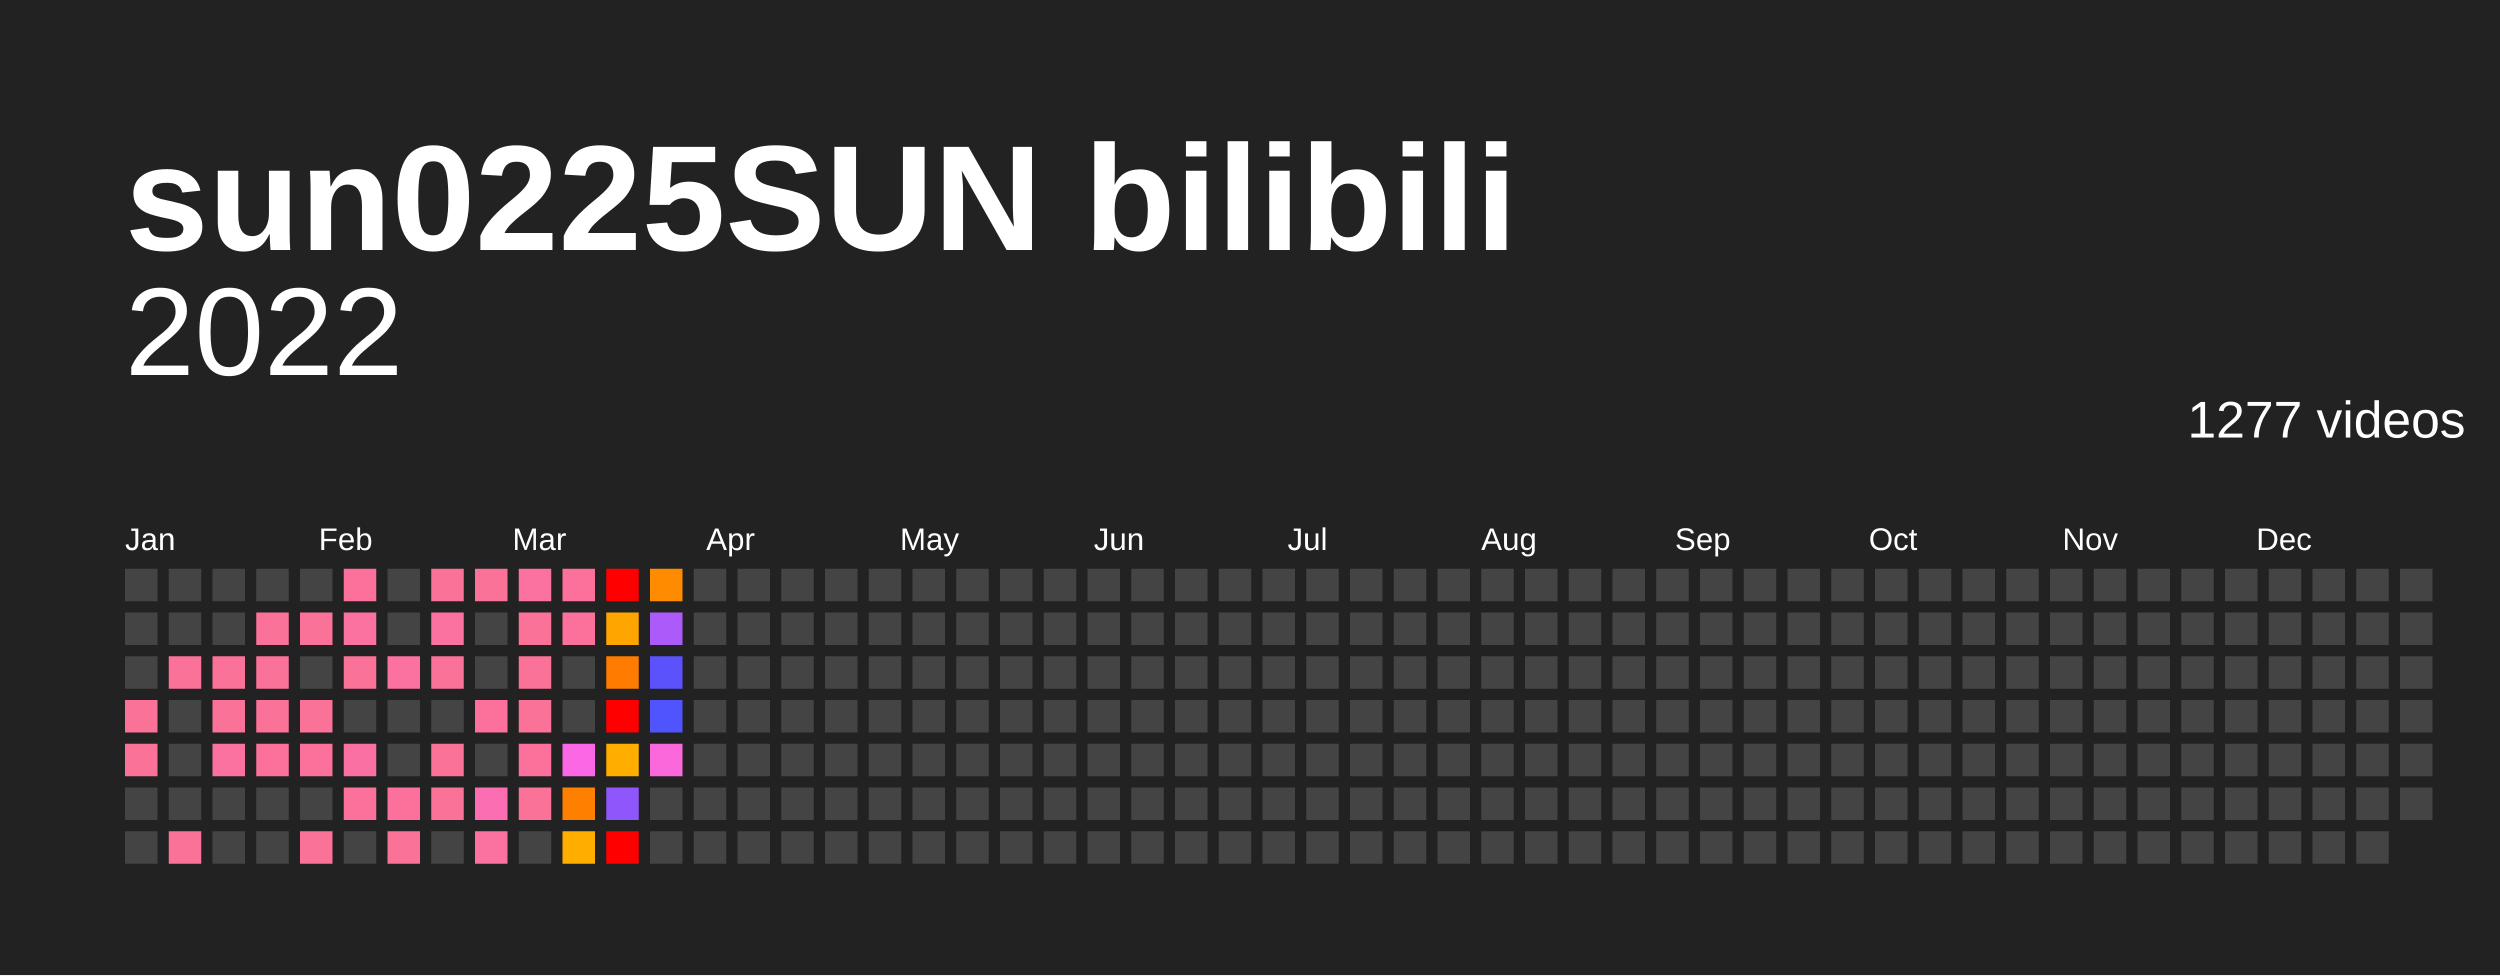
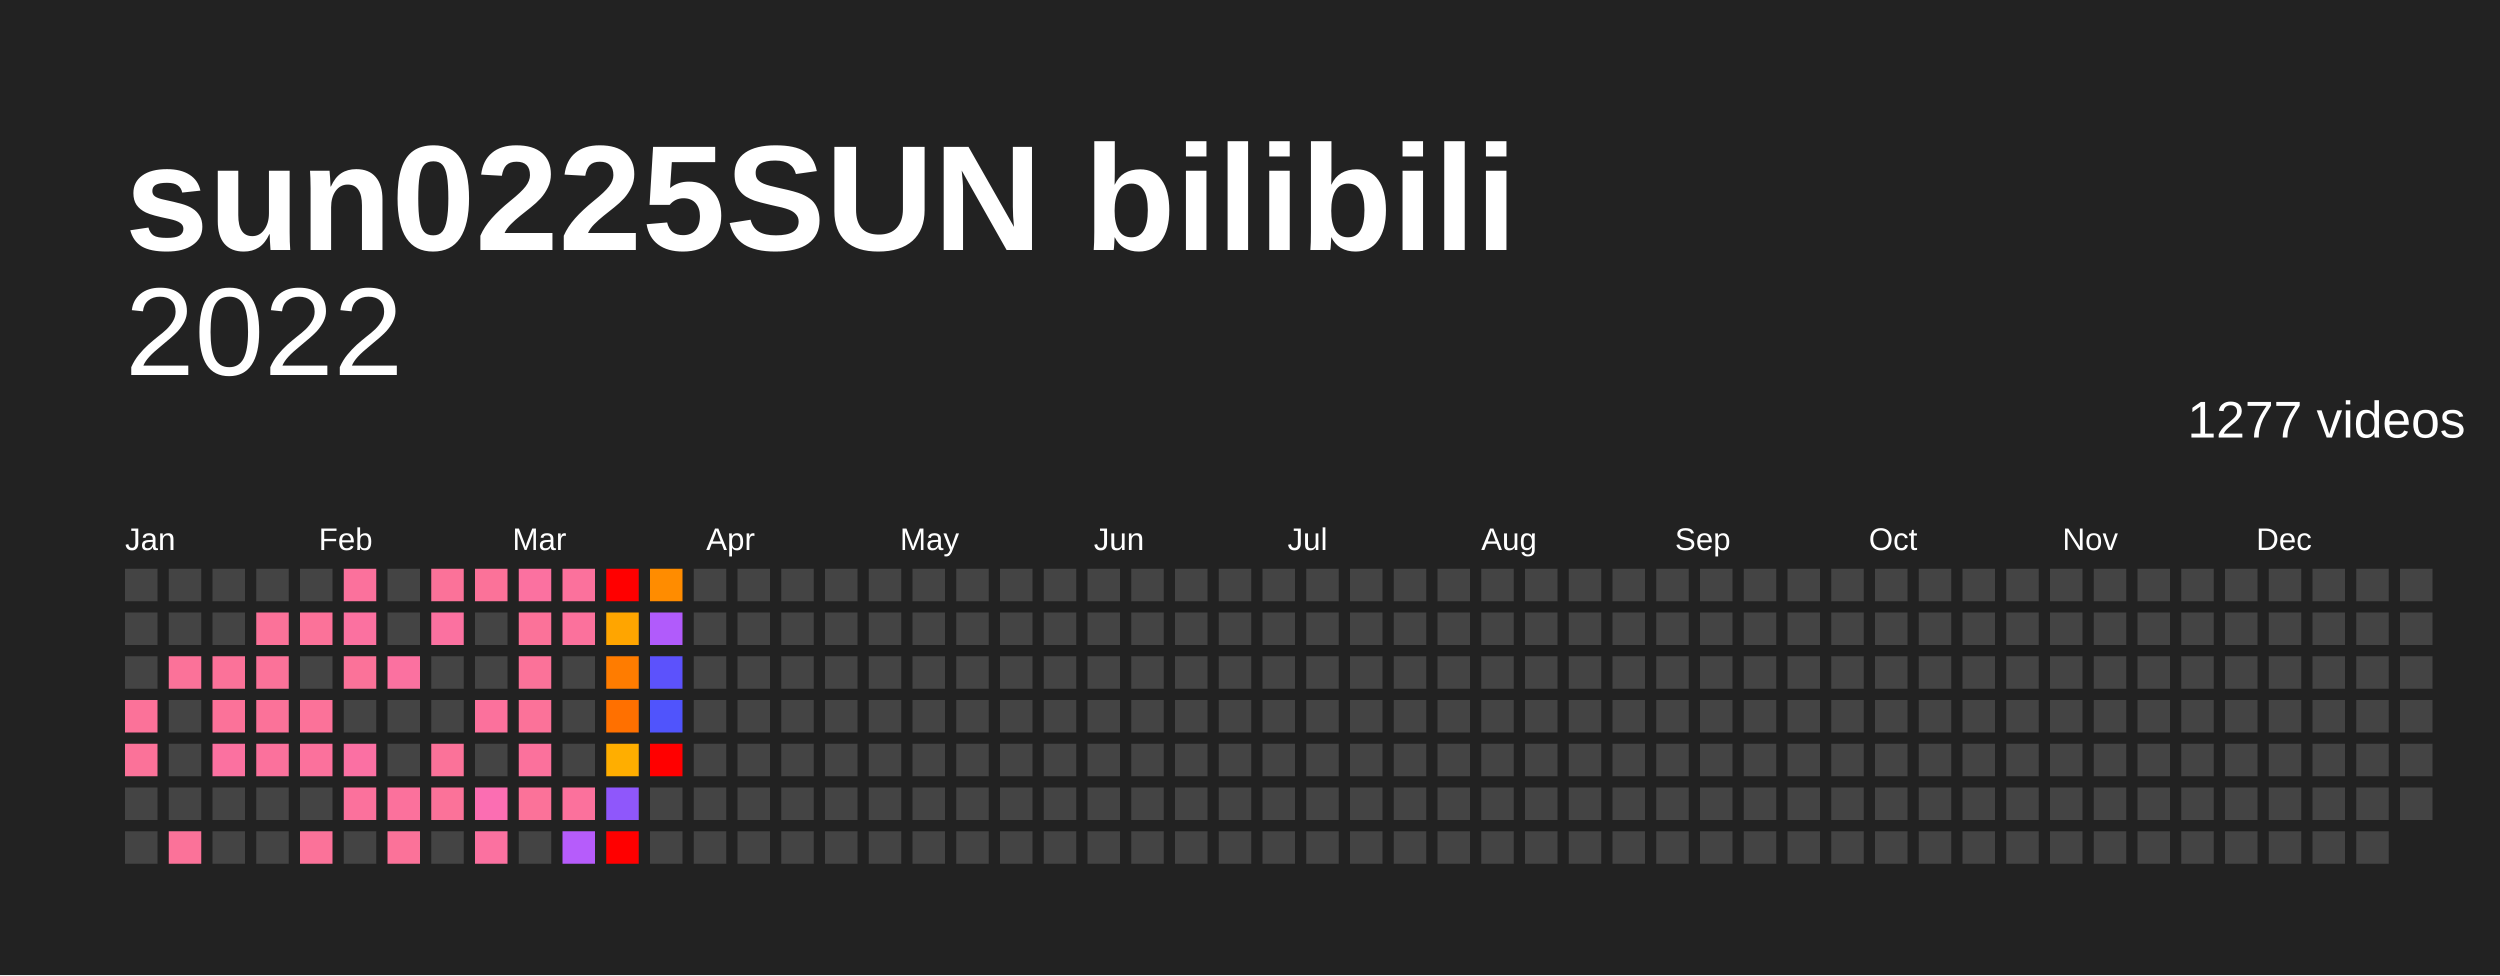
<svg xmlns="http://www.w3.org/2000/svg" baseProfile="full" height="78mm" version="1.1" viewBox="0,0,200,78" width="200mm">
  <defs />
  <rect fill="#222222" height="78" width="200" x="0" y="0" />
  <text fill="#FFFFFF" style="font-size:12px; font-family:Arial; font-weight:bold;" x="10" y="20">sun0225SUN bilibili</text>
  <text alignment-baseline="hanging" fill="#FFFFFF" style="font-size:10.0px; font-family:Arial;" x="10" y="30">2022</text>
  <text alignment-baseline="hanging" fill="#FFFFFF" style="font-size:4.125px; font-family:Arial;" x="175" y="35">1277 videos</text>
  <text fill="#FFFFFF" style="font-size:2.5px; font-family:Arial" x="10.0" y="44">Jan</text>
  <text fill="#FFFFFF" style="font-size:2.5px; font-family:Arial" x="25.5" y="44">Feb</text>
  <text fill="#FFFFFF" style="font-size:2.5px; font-family:Arial" x="41.0" y="44">Mar</text>
  <text fill="#FFFFFF" style="font-size:2.5px; font-family:Arial" x="56.5" y="44">Apr</text>
  <text fill="#FFFFFF" style="font-size:2.5px; font-family:Arial" x="72.0" y="44">May</text>
  <text fill="#FFFFFF" style="font-size:2.5px; font-family:Arial" x="87.5" y="44">Jun</text>
  <text fill="#FFFFFF" style="font-size:2.5px; font-family:Arial" x="103.0" y="44">Jul</text>
  <text fill="#FFFFFF" style="font-size:2.5px; font-family:Arial" x="118.5" y="44">Aug</text>
  <text fill="#FFFFFF" style="font-size:2.5px; font-family:Arial" x="134.0" y="44">Sep</text>
  <text fill="#FFFFFF" style="font-size:2.5px; font-family:Arial" x="149.5" y="44">Oct</text>
  <text fill="#FFFFFF" style="font-size:2.5px; font-family:Arial" x="165.0" y="44">Nov</text>
  <text fill="#FFFFFF" style="font-size:2.5px; font-family:Arial" x="180.5" y="44">Dec</text>
  <rect fill="#444444" height="2.6" width="2.6" x="10.0" y="45.5" />
  <rect fill="#444444" height="2.6" width="2.6" x="10.0" y="49.0" />
  <rect fill="#444444" height="2.6" width="2.6" x="10.0" y="52.5" />
  <rect fill="#fb7299" height="2.6" width="2.6" x="10.0" y="56.0" />
  <rect fill="#fb7299" height="2.6" width="2.6" x="10.0" y="59.5" />
  <rect fill="#444444" height="2.6" width="2.6" x="10.0" y="63.0" />
  <rect fill="#444444" height="2.6" width="2.6" x="10.0" y="66.5" />
  <rect fill="#444444" height="2.6" width="2.6" x="13.5" y="45.5" />
  <rect fill="#444444" height="2.6" width="2.6" x="13.5" y="49.0" />
  <rect fill="#fb7299" height="2.6" width="2.6" x="13.5" y="52.5" />
  <rect fill="#444444" height="2.6" width="2.6" x="13.5" y="56.0" />
  <rect fill="#444444" height="2.6" width="2.6" x="13.5" y="59.5" />
  <rect fill="#444444" height="2.6" width="2.6" x="13.5" y="63.0" />
  <rect fill="#fb7299" height="2.6" width="2.6" x="13.5" y="66.5" />
  <rect fill="#444444" height="2.6" width="2.6" x="17.0" y="45.5" />
  <rect fill="#444444" height="2.6" width="2.6" x="17.0" y="49.0" />
  <rect fill="#fb7299" height="2.6" width="2.6" x="17.0" y="52.5" />
  <rect fill="#fb7299" height="2.6" width="2.6" x="17.0" y="56.0" />
  <rect fill="#fb71a0" height="2.6" width="2.6" x="17.0" y="59.5" />
  <rect fill="#444444" height="2.6" width="2.6" x="17.0" y="63.0" />
  <rect fill="#444444" height="2.6" width="2.6" x="17.0" y="66.5" />
  <rect fill="#444444" height="2.6" width="2.6" x="20.5" y="45.5" />
  <rect fill="#fb7299" height="2.6" width="2.6" x="20.5" y="49.0" />
  <rect fill="#fb7299" height="2.6" width="2.6" x="20.5" y="52.5" />
  <rect fill="#fb7299" height="2.6" width="2.6" x="20.5" y="56.0" />
  <rect fill="#fb719c" height="2.6" width="2.6" x="20.5" y="59.5" />
  <rect fill="#444444" height="2.6" width="2.6" x="20.5" y="63.0" />
  <rect fill="#444444" height="2.6" width="2.6" x="20.5" y="66.5" />
  <rect fill="#444444" height="2.6" width="2.6" x="24.0" y="45.5" />
  <rect fill="#fb7299" height="2.6" width="2.6" x="24.0" y="49.0" />
  <rect fill="#444444" height="2.6" width="2.6" x="24.0" y="52.5" />
  <rect fill="#fb7299" height="2.6" width="2.6" x="24.0" y="56.0" />
  <rect fill="#fb719c" height="2.6" width="2.6" x="24.0" y="59.5" />
  <rect fill="#444444" height="2.6" width="2.6" x="24.0" y="63.0" />
  <rect fill="#fb7299" height="2.6" width="2.6" x="24.0" y="66.5" />
  <rect fill="#fb719c" height="2.6" width="2.6" x="27.5" y="45.5" />
  <rect fill="#fb71a0" height="2.6" width="2.6" x="27.5" y="49.0" />
  <rect fill="#fb7299" height="2.6" width="2.6" x="27.5" y="52.5" />
  <rect fill="#444444" height="2.6" width="2.6" x="27.5" y="56.0" />
  <rect fill="#fb70a3" height="2.6" width="2.6" x="27.5" y="59.5" />
  <rect fill="#fb719c" height="2.6" width="2.6" x="27.5" y="63.0" />
  <rect fill="#444444" height="2.6" width="2.6" x="27.5" y="66.5" />
  <rect fill="#444444" height="2.6" width="2.6" x="31.0" y="45.5" />
  <rect fill="#444444" height="2.6" width="2.6" x="31.0" y="49.0" />
  <rect fill="#fb71a0" height="2.6" width="2.6" x="31.0" y="52.5" />
  <rect fill="#444444" height="2.6" width="2.6" x="31.0" y="56.0" />
  <rect fill="#444444" height="2.6" width="2.6" x="31.0" y="59.5" />
  <rect fill="#fb719c" height="2.6" width="2.6" x="31.0" y="63.0" />
  <rect fill="#fb7299" height="2.6" width="2.6" x="31.0" y="66.5" />
  <rect fill="#fb7299" height="2.6" width="2.6" x="34.5" y="45.5" />
  <rect fill="#fb71a0" height="2.6" width="2.6" x="34.5" y="49.0" />
-   <rect fill="#fb7299" height="2.6" width="2.6" x="34.5" y="52.5" />
+   <rect fill="#444444" height="2.6" width="2.6" x="34.5" y="52.5" />
  <rect fill="#444444" height="2.6" width="2.6" x="34.5" y="56.0" />
  <rect fill="#fb7299" height="2.6" width="2.6" x="34.5" y="59.5" />
  <rect fill="#fb7299" height="2.6" width="2.6" x="34.5" y="63.0" />
  <rect fill="#444444" height="2.6" width="2.6" x="34.5" y="66.5" />
  <rect fill="#fb7299" height="2.6" width="2.6" x="38.0" y="45.5" />
  <rect fill="#444444" height="2.6" width="2.6" x="38.0" y="49.0" />
  <rect fill="#444444" height="2.6" width="2.6" x="38.0" y="52.5" />
  <rect fill="#fb719c" height="2.6" width="2.6" x="38.0" y="56.0" />
  <rect fill="#444444" height="2.6" width="2.6" x="38.0" y="59.5" />
  <rect fill="#fb6eb2" height="2.6" width="2.6" x="38.0" y="63.0" />
  <rect fill="#fb71a0" height="2.6" width="2.6" x="38.0" y="66.5" />
  <rect fill="#fb71a0" height="2.6" width="2.6" x="41.5" y="45.5" />
  <rect fill="#fb7299" height="2.6" width="2.6" x="41.5" y="49.0" />
  <rect fill="#fb7299" height="2.6" width="2.6" x="41.5" y="52.5" />
  <rect fill="#fb7299" height="2.6" width="2.6" x="41.5" y="56.0" />
  <rect fill="#fb719c" height="2.6" width="2.6" x="41.5" y="59.5" />
  <rect fill="#fb7299" height="2.6" width="2.6" x="41.5" y="63.0" />
  <rect fill="#444444" height="2.6" width="2.6" x="41.5" y="66.5" />
  <rect fill="#fb719c" height="2.6" width="2.6" x="45.0" y="45.5" />
  <rect fill="#fb719c" height="2.6" width="2.6" x="45.0" y="49.0" />
  <rect fill="#444444" height="2.6" width="2.6" x="45.0" y="52.5" />
  <rect fill="#444444" height="2.6" width="2.6" x="45.0" y="56.0" />
-   <rect fill="#fb67e4" height="2.6" width="2.6" x="45.0" y="59.5" />
-   <rect fill="#ff7f00" height="2.6" width="2.6" x="45.0" y="63.0" />
-   <rect fill="#ffae00" height="2.6" width="2.6" x="45.0" y="66.5" />
+   <rect fill="#444444" height="2.6" width="2.6" x="45.0" y="59.5" />
+   <rect fill="#fb719c" height="2.6" width="2.6" x="45.0" y="63.0" />
+   <rect fill="#b65cfb" height="2.6" width="2.6" x="45.0" y="66.5" />
  <rect fill="red" height="2.6" width="2.6" x="48.5" y="45.5" />
  <rect fill="#ffa500" height="2.6" width="2.6" x="48.5" y="49.0" />
  <rect fill="#ff7c00" height="2.6" width="2.6" x="48.5" y="52.5" />
-   <rect fill="red" height="2.6" width="2.6" x="48.5" y="56.0" />
+   <rect fill="#ff7000" height="2.6" width="2.6" x="48.5" y="56.0" />
  <rect fill="#ffae00" height="2.6" width="2.6" x="48.5" y="59.5" />
  <rect fill="#8f57fb" height="2.6" width="2.6" x="48.5" y="63.0" />
  <rect fill="red" height="2.6" width="2.6" x="48.5" y="66.5" />
-   <rect fill="#ff8b00" height="2.6" width="2.6" x="52.0" y="45.5" />
-   <rect fill="#ad5afb" height="2.6" width="2.6" x="52.0" y="49.0" />
+   <rect fill="#ff8c00" height="2.6" width="2.6" x="52.0" y="45.5" />
+   <rect fill="#b15bfb" height="2.6" width="2.6" x="52.0" y="49.0" />
  <rect fill="#5c52fc" height="2.6" width="2.6" x="52.0" y="52.5" />
  <rect fill="#5054fc" height="2.6" width="2.6" x="52.0" y="56.0" />
-   <rect fill="#fb68dc" height="2.6" width="2.6" x="52.0" y="59.5" />
+   <rect fill="red" height="2.6" width="2.6" x="52.0" y="59.5" />
  <rect fill="#444444" height="2.6" width="2.6" x="52.0" y="63.0" />
  <rect fill="#444444" height="2.6" width="2.6" x="52.0" y="66.5" />
  <rect fill="#444444" height="2.6" width="2.6" x="55.5" y="45.5" />
  <rect fill="#444444" height="2.6" width="2.6" x="55.5" y="49.0" />
  <rect fill="#444444" height="2.6" width="2.6" x="55.5" y="52.5" />
  <rect fill="#444444" height="2.6" width="2.6" x="55.5" y="56.0" />
  <rect fill="#444444" height="2.6" width="2.6" x="55.5" y="59.5" />
  <rect fill="#444444" height="2.6" width="2.6" x="55.5" y="63.0" />
  <rect fill="#444444" height="2.6" width="2.6" x="55.5" y="66.5" />
  <rect fill="#444444" height="2.6" width="2.6" x="59.0" y="45.5" />
  <rect fill="#444444" height="2.6" width="2.6" x="59.0" y="49.0" />
  <rect fill="#444444" height="2.6" width="2.6" x="59.0" y="52.5" />
  <rect fill="#444444" height="2.6" width="2.6" x="59.0" y="56.0" />
  <rect fill="#444444" height="2.6" width="2.6" x="59.0" y="59.5" />
  <rect fill="#444444" height="2.6" width="2.6" x="59.0" y="63.0" />
  <rect fill="#444444" height="2.6" width="2.6" x="59.0" y="66.5" />
  <rect fill="#444444" height="2.6" width="2.6" x="62.5" y="45.5" />
  <rect fill="#444444" height="2.6" width="2.6" x="62.5" y="49.0" />
  <rect fill="#444444" height="2.6" width="2.6" x="62.5" y="52.5" />
  <rect fill="#444444" height="2.6" width="2.6" x="62.5" y="56.0" />
  <rect fill="#444444" height="2.6" width="2.6" x="62.5" y="59.5" />
  <rect fill="#444444" height="2.6" width="2.6" x="62.5" y="63.0" />
  <rect fill="#444444" height="2.6" width="2.6" x="62.5" y="66.5" />
  <rect fill="#444444" height="2.6" width="2.6" x="66.0" y="45.5" />
  <rect fill="#444444" height="2.6" width="2.6" x="66.0" y="49.0" />
  <rect fill="#444444" height="2.6" width="2.6" x="66.0" y="52.5" />
  <rect fill="#444444" height="2.6" width="2.6" x="66.0" y="56.0" />
  <rect fill="#444444" height="2.6" width="2.6" x="66.0" y="59.5" />
  <rect fill="#444444" height="2.6" width="2.6" x="66.0" y="63.0" />
  <rect fill="#444444" height="2.6" width="2.6" x="66.0" y="66.5" />
  <rect fill="#444444" height="2.6" width="2.6" x="69.5" y="45.5" />
  <rect fill="#444444" height="2.6" width="2.6" x="69.5" y="49.0" />
  <rect fill="#444444" height="2.6" width="2.6" x="69.5" y="52.5" />
  <rect fill="#444444" height="2.6" width="2.6" x="69.5" y="56.0" />
  <rect fill="#444444" height="2.6" width="2.6" x="69.5" y="59.5" />
  <rect fill="#444444" height="2.6" width="2.6" x="69.5" y="63.0" />
  <rect fill="#444444" height="2.6" width="2.6" x="69.5" y="66.5" />
  <rect fill="#444444" height="2.6" width="2.6" x="73.0" y="45.5" />
  <rect fill="#444444" height="2.6" width="2.6" x="73.0" y="49.0" />
  <rect fill="#444444" height="2.6" width="2.6" x="73.0" y="52.5" />
  <rect fill="#444444" height="2.6" width="2.6" x="73.0" y="56.0" />
  <rect fill="#444444" height="2.6" width="2.6" x="73.0" y="59.5" />
  <rect fill="#444444" height="2.6" width="2.6" x="73.0" y="63.0" />
  <rect fill="#444444" height="2.6" width="2.6" x="73.0" y="66.5" />
  <rect fill="#444444" height="2.6" width="2.6" x="76.5" y="45.5" />
  <rect fill="#444444" height="2.6" width="2.6" x="76.5" y="49.0" />
  <rect fill="#444444" height="2.6" width="2.6" x="76.5" y="52.5" />
  <rect fill="#444444" height="2.6" width="2.6" x="76.5" y="56.0" />
  <rect fill="#444444" height="2.6" width="2.6" x="76.5" y="59.5" />
  <rect fill="#444444" height="2.6" width="2.6" x="76.5" y="63.0" />
  <rect fill="#444444" height="2.6" width="2.6" x="76.5" y="66.5" />
  <rect fill="#444444" height="2.6" width="2.6" x="80.0" y="45.5" />
  <rect fill="#444444" height="2.6" width="2.6" x="80.0" y="49.0" />
  <rect fill="#444444" height="2.6" width="2.6" x="80.0" y="52.5" />
  <rect fill="#444444" height="2.6" width="2.6" x="80.0" y="56.0" />
  <rect fill="#444444" height="2.6" width="2.6" x="80.0" y="59.5" />
  <rect fill="#444444" height="2.6" width="2.6" x="80.0" y="63.0" />
  <rect fill="#444444" height="2.6" width="2.6" x="80.0" y="66.5" />
  <rect fill="#444444" height="2.6" width="2.6" x="83.5" y="45.5" />
  <rect fill="#444444" height="2.6" width="2.6" x="83.5" y="49.0" />
  <rect fill="#444444" height="2.6" width="2.6" x="83.5" y="52.5" />
  <rect fill="#444444" height="2.6" width="2.6" x="83.5" y="56.0" />
  <rect fill="#444444" height="2.6" width="2.6" x="83.5" y="59.5" />
  <rect fill="#444444" height="2.6" width="2.6" x="83.5" y="63.0" />
  <rect fill="#444444" height="2.6" width="2.6" x="83.5" y="66.5" />
  <rect fill="#444444" height="2.6" width="2.6" x="87.0" y="45.5" />
  <rect fill="#444444" height="2.6" width="2.6" x="87.0" y="49.0" />
  <rect fill="#444444" height="2.6" width="2.6" x="87.0" y="52.5" />
  <rect fill="#444444" height="2.6" width="2.6" x="87.0" y="56.0" />
  <rect fill="#444444" height="2.6" width="2.6" x="87.0" y="59.5" />
  <rect fill="#444444" height="2.6" width="2.6" x="87.0" y="63.0" />
  <rect fill="#444444" height="2.6" width="2.6" x="87.0" y="66.5" />
  <rect fill="#444444" height="2.6" width="2.6" x="90.5" y="45.5" />
  <rect fill="#444444" height="2.6" width="2.6" x="90.5" y="49.0" />
  <rect fill="#444444" height="2.6" width="2.6" x="90.5" y="52.5" />
  <rect fill="#444444" height="2.6" width="2.6" x="90.5" y="56.0" />
  <rect fill="#444444" height="2.6" width="2.6" x="90.5" y="59.5" />
  <rect fill="#444444" height="2.6" width="2.6" x="90.5" y="63.0" />
  <rect fill="#444444" height="2.6" width="2.6" x="90.5" y="66.5" />
  <rect fill="#444444" height="2.6" width="2.6" x="94.0" y="45.5" />
  <rect fill="#444444" height="2.6" width="2.6" x="94.0" y="49.0" />
  <rect fill="#444444" height="2.6" width="2.6" x="94.0" y="52.5" />
  <rect fill="#444444" height="2.6" width="2.6" x="94.0" y="56.0" />
  <rect fill="#444444" height="2.6" width="2.6" x="94.0" y="59.5" />
  <rect fill="#444444" height="2.6" width="2.6" x="94.0" y="63.0" />
  <rect fill="#444444" height="2.6" width="2.6" x="94.0" y="66.5" />
  <rect fill="#444444" height="2.6" width="2.6" x="97.5" y="45.5" />
  <rect fill="#444444" height="2.6" width="2.6" x="97.5" y="49.0" />
  <rect fill="#444444" height="2.6" width="2.6" x="97.5" y="52.5" />
  <rect fill="#444444" height="2.6" width="2.6" x="97.5" y="56.0" />
  <rect fill="#444444" height="2.6" width="2.6" x="97.5" y="59.5" />
  <rect fill="#444444" height="2.6" width="2.6" x="97.5" y="63.0" />
  <rect fill="#444444" height="2.6" width="2.6" x="97.5" y="66.5" />
  <rect fill="#444444" height="2.6" width="2.6" x="101.0" y="45.5" />
  <rect fill="#444444" height="2.6" width="2.6" x="101.0" y="49.0" />
  <rect fill="#444444" height="2.6" width="2.6" x="101.0" y="52.5" />
  <rect fill="#444444" height="2.6" width="2.6" x="101.0" y="56.0" />
  <rect fill="#444444" height="2.6" width="2.6" x="101.0" y="59.5" />
  <rect fill="#444444" height="2.6" width="2.6" x="101.0" y="63.0" />
  <rect fill="#444444" height="2.6" width="2.6" x="101.0" y="66.5" />
  <rect fill="#444444" height="2.6" width="2.6" x="104.5" y="45.5" />
  <rect fill="#444444" height="2.6" width="2.6" x="104.5" y="49.0" />
  <rect fill="#444444" height="2.6" width="2.6" x="104.5" y="52.5" />
  <rect fill="#444444" height="2.6" width="2.6" x="104.5" y="56.0" />
  <rect fill="#444444" height="2.6" width="2.6" x="104.5" y="59.5" />
  <rect fill="#444444" height="2.6" width="2.6" x="104.5" y="63.0" />
  <rect fill="#444444" height="2.6" width="2.6" x="104.5" y="66.5" />
  <rect fill="#444444" height="2.6" width="2.6" x="108.0" y="45.5" />
  <rect fill="#444444" height="2.6" width="2.6" x="108.0" y="49.0" />
  <rect fill="#444444" height="2.6" width="2.6" x="108.0" y="52.5" />
  <rect fill="#444444" height="2.6" width="2.6" x="108.0" y="56.0" />
  <rect fill="#444444" height="2.6" width="2.6" x="108.0" y="59.5" />
  <rect fill="#444444" height="2.6" width="2.6" x="108.0" y="63.0" />
  <rect fill="#444444" height="2.6" width="2.6" x="108.0" y="66.5" />
  <rect fill="#444444" height="2.6" width="2.6" x="111.5" y="45.5" />
  <rect fill="#444444" height="2.6" width="2.6" x="111.5" y="49.0" />
  <rect fill="#444444" height="2.6" width="2.6" x="111.5" y="52.5" />
  <rect fill="#444444" height="2.6" width="2.6" x="111.5" y="56.0" />
  <rect fill="#444444" height="2.6" width="2.6" x="111.5" y="59.5" />
  <rect fill="#444444" height="2.6" width="2.6" x="111.5" y="63.0" />
  <rect fill="#444444" height="2.6" width="2.6" x="111.5" y="66.5" />
  <rect fill="#444444" height="2.6" width="2.6" x="115.0" y="45.5" />
  <rect fill="#444444" height="2.6" width="2.6" x="115.0" y="49.0" />
  <rect fill="#444444" height="2.6" width="2.6" x="115.0" y="52.5" />
  <rect fill="#444444" height="2.6" width="2.6" x="115.0" y="56.0" />
  <rect fill="#444444" height="2.6" width="2.6" x="115.0" y="59.5" />
  <rect fill="#444444" height="2.6" width="2.6" x="115.0" y="63.0" />
  <rect fill="#444444" height="2.6" width="2.6" x="115.0" y="66.5" />
  <rect fill="#444444" height="2.6" width="2.6" x="118.5" y="45.5" />
  <rect fill="#444444" height="2.6" width="2.6" x="118.5" y="49.0" />
  <rect fill="#444444" height="2.6" width="2.6" x="118.5" y="52.5" />
  <rect fill="#444444" height="2.6" width="2.6" x="118.5" y="56.0" />
  <rect fill="#444444" height="2.6" width="2.6" x="118.5" y="59.5" />
  <rect fill="#444444" height="2.6" width="2.6" x="118.5" y="63.0" />
  <rect fill="#444444" height="2.6" width="2.6" x="118.5" y="66.5" />
  <rect fill="#444444" height="2.6" width="2.6" x="122.0" y="45.5" />
  <rect fill="#444444" height="2.6" width="2.6" x="122.0" y="49.0" />
  <rect fill="#444444" height="2.6" width="2.6" x="122.0" y="52.5" />
  <rect fill="#444444" height="2.6" width="2.6" x="122.0" y="56.0" />
  <rect fill="#444444" height="2.6" width="2.6" x="122.0" y="59.5" />
  <rect fill="#444444" height="2.6" width="2.6" x="122.0" y="63.0" />
  <rect fill="#444444" height="2.6" width="2.6" x="122.0" y="66.5" />
  <rect fill="#444444" height="2.6" width="2.6" x="125.5" y="45.5" />
  <rect fill="#444444" height="2.6" width="2.6" x="125.5" y="49.0" />
  <rect fill="#444444" height="2.6" width="2.6" x="125.5" y="52.5" />
  <rect fill="#444444" height="2.6" width="2.6" x="125.5" y="56.0" />
  <rect fill="#444444" height="2.6" width="2.6" x="125.5" y="59.5" />
  <rect fill="#444444" height="2.6" width="2.6" x="125.5" y="63.0" />
  <rect fill="#444444" height="2.6" width="2.6" x="125.5" y="66.5" />
  <rect fill="#444444" height="2.6" width="2.6" x="129.0" y="45.5" />
  <rect fill="#444444" height="2.6" width="2.6" x="129.0" y="49.0" />
  <rect fill="#444444" height="2.6" width="2.6" x="129.0" y="52.5" />
  <rect fill="#444444" height="2.6" width="2.6" x="129.0" y="56.0" />
  <rect fill="#444444" height="2.6" width="2.6" x="129.0" y="59.5" />
  <rect fill="#444444" height="2.6" width="2.6" x="129.0" y="63.0" />
  <rect fill="#444444" height="2.6" width="2.6" x="129.0" y="66.5" />
  <rect fill="#444444" height="2.6" width="2.6" x="132.5" y="45.5" />
  <rect fill="#444444" height="2.6" width="2.6" x="132.5" y="49.0" />
  <rect fill="#444444" height="2.6" width="2.6" x="132.5" y="52.5" />
  <rect fill="#444444" height="2.6" width="2.6" x="132.5" y="56.0" />
  <rect fill="#444444" height="2.6" width="2.6" x="132.5" y="59.5" />
  <rect fill="#444444" height="2.6" width="2.6" x="132.5" y="63.0" />
  <rect fill="#444444" height="2.6" width="2.6" x="132.5" y="66.5" />
  <rect fill="#444444" height="2.6" width="2.6" x="136.0" y="45.5" />
  <rect fill="#444444" height="2.6" width="2.6" x="136.0" y="49.0" />
  <rect fill="#444444" height="2.6" width="2.6" x="136.0" y="52.5" />
  <rect fill="#444444" height="2.6" width="2.6" x="136.0" y="56.0" />
  <rect fill="#444444" height="2.6" width="2.6" x="136.0" y="59.5" />
  <rect fill="#444444" height="2.6" width="2.6" x="136.0" y="63.0" />
  <rect fill="#444444" height="2.6" width="2.6" x="136.0" y="66.5" />
  <rect fill="#444444" height="2.6" width="2.6" x="139.5" y="45.5" />
  <rect fill="#444444" height="2.6" width="2.6" x="139.5" y="49.0" />
  <rect fill="#444444" height="2.6" width="2.6" x="139.5" y="52.5" />
  <rect fill="#444444" height="2.6" width="2.6" x="139.5" y="56.0" />
  <rect fill="#444444" height="2.6" width="2.6" x="139.5" y="59.5" />
  <rect fill="#444444" height="2.6" width="2.6" x="139.5" y="63.0" />
  <rect fill="#444444" height="2.6" width="2.6" x="139.5" y="66.5" />
  <rect fill="#444444" height="2.6" width="2.6" x="143.0" y="45.5" />
  <rect fill="#444444" height="2.6" width="2.6" x="143.0" y="49.0" />
  <rect fill="#444444" height="2.6" width="2.6" x="143.0" y="52.5" />
  <rect fill="#444444" height="2.6" width="2.6" x="143.0" y="56.0" />
  <rect fill="#444444" height="2.6" width="2.6" x="143.0" y="59.5" />
  <rect fill="#444444" height="2.6" width="2.6" x="143.0" y="63.0" />
  <rect fill="#444444" height="2.6" width="2.6" x="143.0" y="66.5" />
  <rect fill="#444444" height="2.6" width="2.6" x="146.5" y="45.5" />
  <rect fill="#444444" height="2.6" width="2.6" x="146.5" y="49.0" />
  <rect fill="#444444" height="2.6" width="2.6" x="146.5" y="52.5" />
  <rect fill="#444444" height="2.6" width="2.6" x="146.5" y="56.0" />
  <rect fill="#444444" height="2.6" width="2.6" x="146.5" y="59.5" />
  <rect fill="#444444" height="2.6" width="2.6" x="146.5" y="63.0" />
  <rect fill="#444444" height="2.6" width="2.6" x="146.5" y="66.5" />
  <rect fill="#444444" height="2.6" width="2.6" x="150.0" y="45.5" />
  <rect fill="#444444" height="2.6" width="2.6" x="150.0" y="49.0" />
  <rect fill="#444444" height="2.6" width="2.6" x="150.0" y="52.5" />
  <rect fill="#444444" height="2.6" width="2.6" x="150.0" y="56.0" />
  <rect fill="#444444" height="2.6" width="2.6" x="150.0" y="59.5" />
  <rect fill="#444444" height="2.6" width="2.6" x="150.0" y="63.0" />
  <rect fill="#444444" height="2.6" width="2.6" x="150.0" y="66.5" />
  <rect fill="#444444" height="2.6" width="2.6" x="153.5" y="45.5" />
  <rect fill="#444444" height="2.6" width="2.6" x="153.5" y="49.0" />
  <rect fill="#444444" height="2.6" width="2.6" x="153.5" y="52.5" />
  <rect fill="#444444" height="2.6" width="2.6" x="153.5" y="56.0" />
  <rect fill="#444444" height="2.6" width="2.6" x="153.5" y="59.5" />
  <rect fill="#444444" height="2.6" width="2.6" x="153.5" y="63.0" />
  <rect fill="#444444" height="2.6" width="2.6" x="153.5" y="66.5" />
  <rect fill="#444444" height="2.6" width="2.6" x="157.0" y="45.5" />
  <rect fill="#444444" height="2.6" width="2.6" x="157.0" y="49.0" />
  <rect fill="#444444" height="2.6" width="2.6" x="157.0" y="52.5" />
  <rect fill="#444444" height="2.6" width="2.6" x="157.0" y="56.0" />
  <rect fill="#444444" height="2.6" width="2.6" x="157.0" y="59.5" />
  <rect fill="#444444" height="2.6" width="2.6" x="157.0" y="63.0" />
  <rect fill="#444444" height="2.6" width="2.6" x="157.0" y="66.5" />
  <rect fill="#444444" height="2.6" width="2.6" x="160.5" y="45.5" />
  <rect fill="#444444" height="2.6" width="2.6" x="160.5" y="49.0" />
  <rect fill="#444444" height="2.6" width="2.6" x="160.5" y="52.5" />
  <rect fill="#444444" height="2.6" width="2.6" x="160.5" y="56.0" />
  <rect fill="#444444" height="2.6" width="2.6" x="160.5" y="59.5" />
  <rect fill="#444444" height="2.6" width="2.6" x="160.5" y="63.0" />
  <rect fill="#444444" height="2.6" width="2.6" x="160.5" y="66.5" />
  <rect fill="#444444" height="2.6" width="2.6" x="164.0" y="45.5" />
  <rect fill="#444444" height="2.6" width="2.6" x="164.0" y="49.0" />
  <rect fill="#444444" height="2.6" width="2.6" x="164.0" y="52.5" />
  <rect fill="#444444" height="2.6" width="2.6" x="164.0" y="56.0" />
  <rect fill="#444444" height="2.6" width="2.6" x="164.0" y="59.5" />
  <rect fill="#444444" height="2.6" width="2.6" x="164.0" y="63.0" />
  <rect fill="#444444" height="2.6" width="2.6" x="164.0" y="66.5" />
  <rect fill="#444444" height="2.6" width="2.6" x="167.5" y="45.5" />
  <rect fill="#444444" height="2.6" width="2.6" x="167.5" y="49.0" />
  <rect fill="#444444" height="2.6" width="2.6" x="167.5" y="52.5" />
  <rect fill="#444444" height="2.6" width="2.6" x="167.5" y="56.0" />
  <rect fill="#444444" height="2.6" width="2.6" x="167.5" y="59.5" />
  <rect fill="#444444" height="2.6" width="2.6" x="167.5" y="63.0" />
  <rect fill="#444444" height="2.6" width="2.6" x="167.5" y="66.5" />
  <rect fill="#444444" height="2.6" width="2.6" x="171.0" y="45.5" />
  <rect fill="#444444" height="2.6" width="2.6" x="171.0" y="49.0" />
  <rect fill="#444444" height="2.6" width="2.6" x="171.0" y="52.5" />
  <rect fill="#444444" height="2.6" width="2.6" x="171.0" y="56.0" />
  <rect fill="#444444" height="2.6" width="2.6" x="171.0" y="59.5" />
  <rect fill="#444444" height="2.6" width="2.6" x="171.0" y="63.0" />
  <rect fill="#444444" height="2.6" width="2.6" x="171.0" y="66.5" />
  <rect fill="#444444" height="2.6" width="2.6" x="174.5" y="45.5" />
  <rect fill="#444444" height="2.6" width="2.6" x="174.5" y="49.0" />
  <rect fill="#444444" height="2.6" width="2.6" x="174.5" y="52.5" />
  <rect fill="#444444" height="2.6" width="2.6" x="174.5" y="56.0" />
  <rect fill="#444444" height="2.6" width="2.6" x="174.5" y="59.5" />
  <rect fill="#444444" height="2.6" width="2.6" x="174.5" y="63.0" />
  <rect fill="#444444" height="2.6" width="2.6" x="174.5" y="66.5" />
  <rect fill="#444444" height="2.6" width="2.6" x="178.0" y="45.5" />
  <rect fill="#444444" height="2.6" width="2.6" x="178.0" y="49.0" />
  <rect fill="#444444" height="2.6" width="2.6" x="178.0" y="52.5" />
  <rect fill="#444444" height="2.6" width="2.6" x="178.0" y="56.0" />
  <rect fill="#444444" height="2.6" width="2.6" x="178.0" y="59.5" />
  <rect fill="#444444" height="2.6" width="2.6" x="178.0" y="63.0" />
  <rect fill="#444444" height="2.6" width="2.6" x="178.0" y="66.5" />
  <rect fill="#444444" height="2.6" width="2.6" x="181.5" y="45.5" />
  <rect fill="#444444" height="2.6" width="2.6" x="181.5" y="49.0" />
  <rect fill="#444444" height="2.6" width="2.6" x="181.5" y="52.5" />
  <rect fill="#444444" height="2.6" width="2.6" x="181.5" y="56.0" />
  <rect fill="#444444" height="2.6" width="2.6" x="181.5" y="59.5" />
  <rect fill="#444444" height="2.6" width="2.6" x="181.5" y="63.0" />
  <rect fill="#444444" height="2.6" width="2.6" x="181.5" y="66.5" />
  <rect fill="#444444" height="2.6" width="2.6" x="185.0" y="45.5" />
  <rect fill="#444444" height="2.6" width="2.6" x="185.0" y="49.0" />
  <rect fill="#444444" height="2.6" width="2.6" x="185.0" y="52.5" />
  <rect fill="#444444" height="2.6" width="2.6" x="185.0" y="56.0" />
  <rect fill="#444444" height="2.6" width="2.6" x="185.0" y="59.5" />
  <rect fill="#444444" height="2.6" width="2.6" x="185.0" y="63.0" />
  <rect fill="#444444" height="2.6" width="2.6" x="185.0" y="66.5" />
  <rect fill="#444444" height="2.6" width="2.6" x="188.5" y="45.5" />
  <rect fill="#444444" height="2.6" width="2.6" x="188.5" y="49.0" />
  <rect fill="#444444" height="2.6" width="2.6" x="188.5" y="52.5" />
  <rect fill="#444444" height="2.6" width="2.6" x="188.5" y="56.0" />
  <rect fill="#444444" height="2.6" width="2.6" x="188.5" y="59.5" />
  <rect fill="#444444" height="2.6" width="2.6" x="188.5" y="63.0" />
  <rect fill="#444444" height="2.6" width="2.6" x="188.5" y="66.5" />
  <rect fill="#444444" height="2.6" width="2.6" x="192.0" y="45.5" />
  <rect fill="#444444" height="2.6" width="2.6" x="192.0" y="49.0" />
  <rect fill="#444444" height="2.6" width="2.6" x="192.0" y="52.5" />
  <rect fill="#444444" height="2.6" width="2.6" x="192.0" y="56.0" />
  <rect fill="#444444" height="2.6" width="2.6" x="192.0" y="59.5" />
  <rect fill="#444444" height="2.6" width="2.6" x="192.0" y="63.0" />
</svg>
